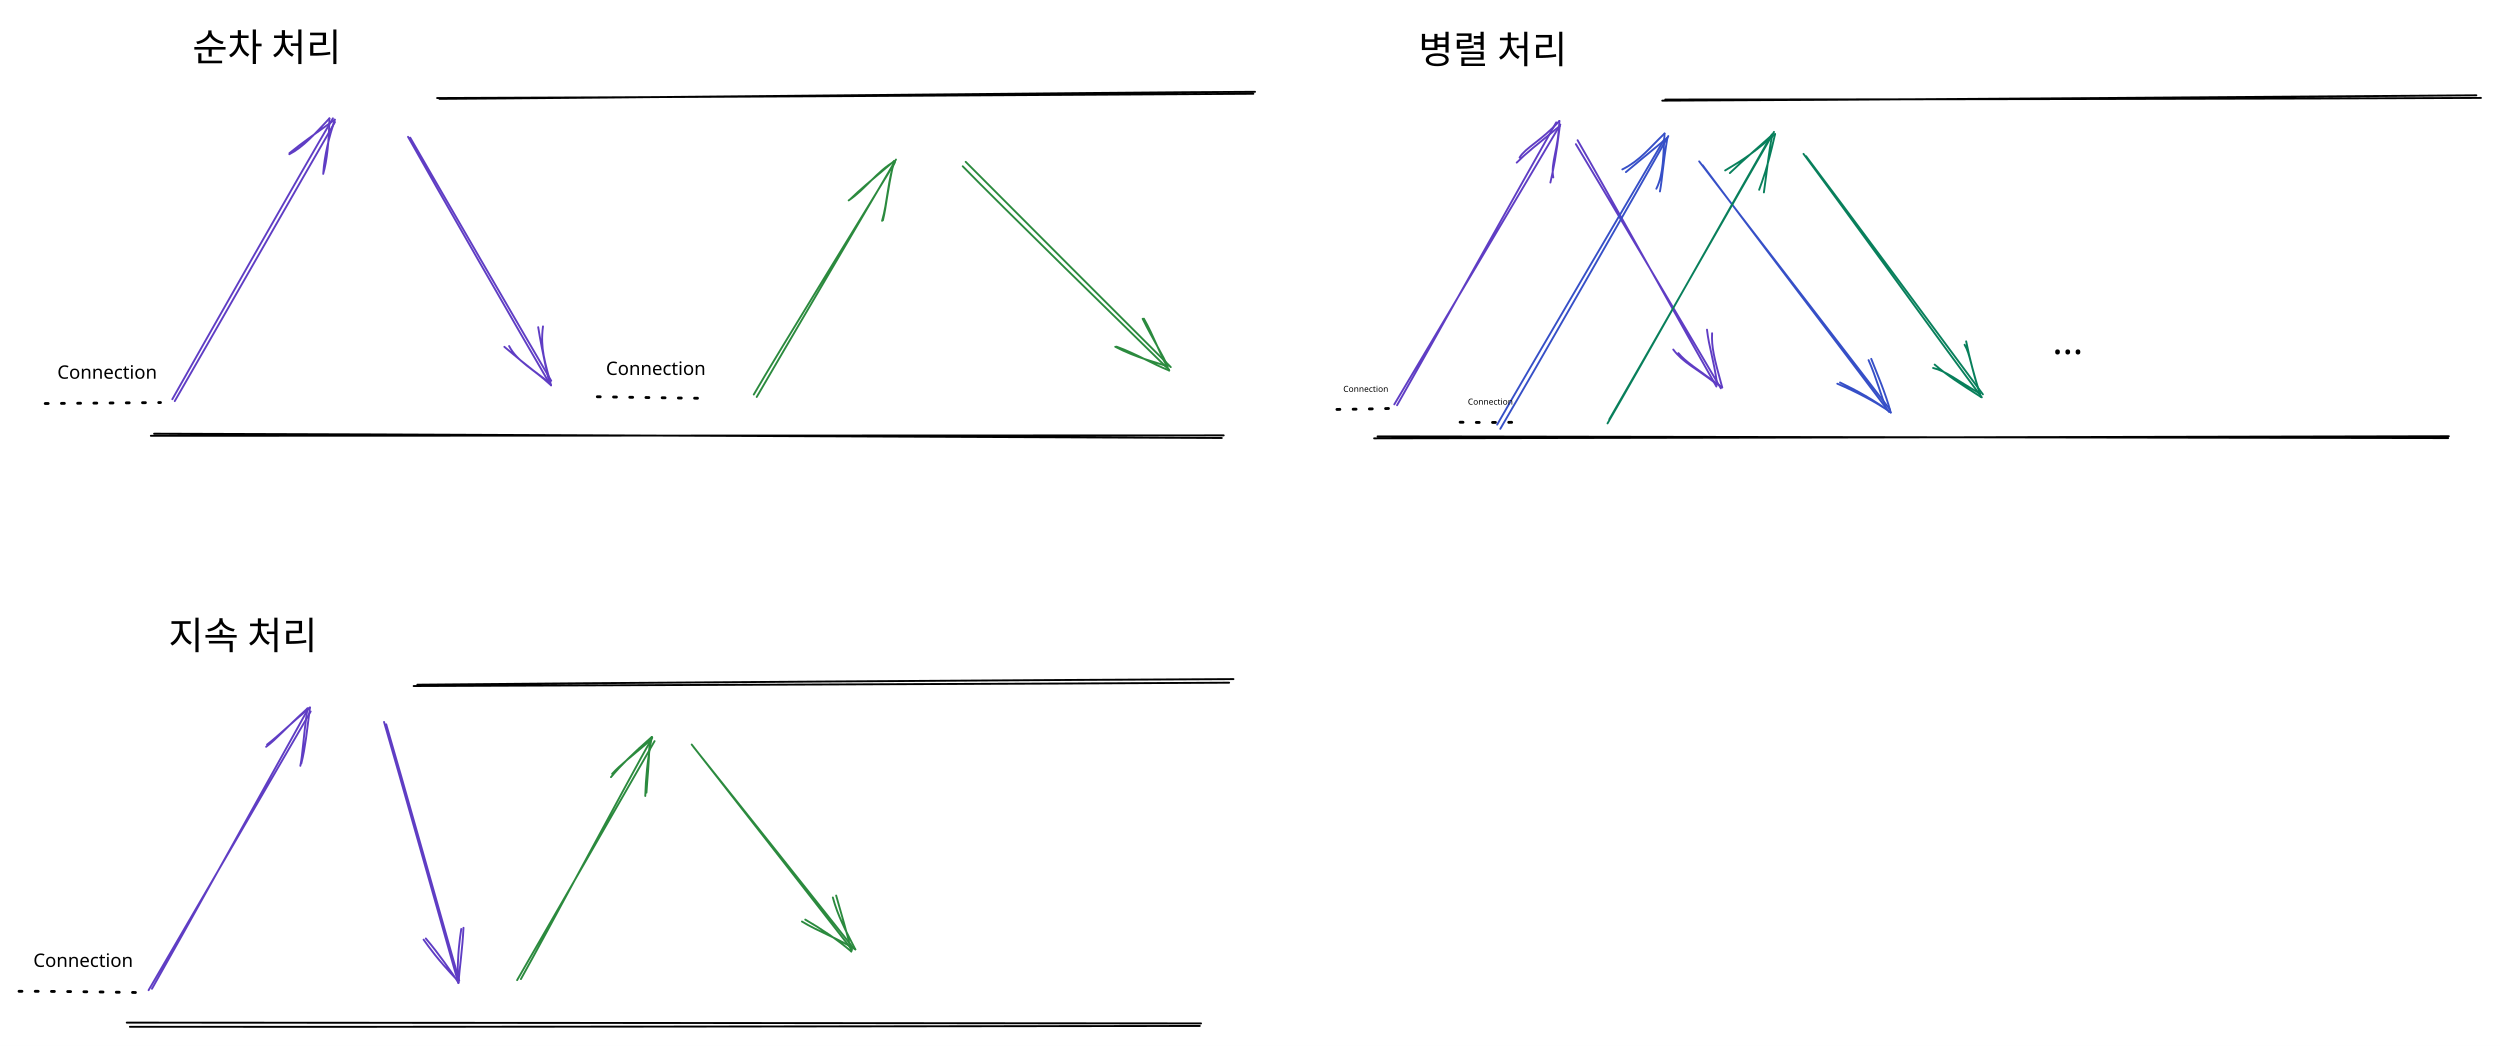
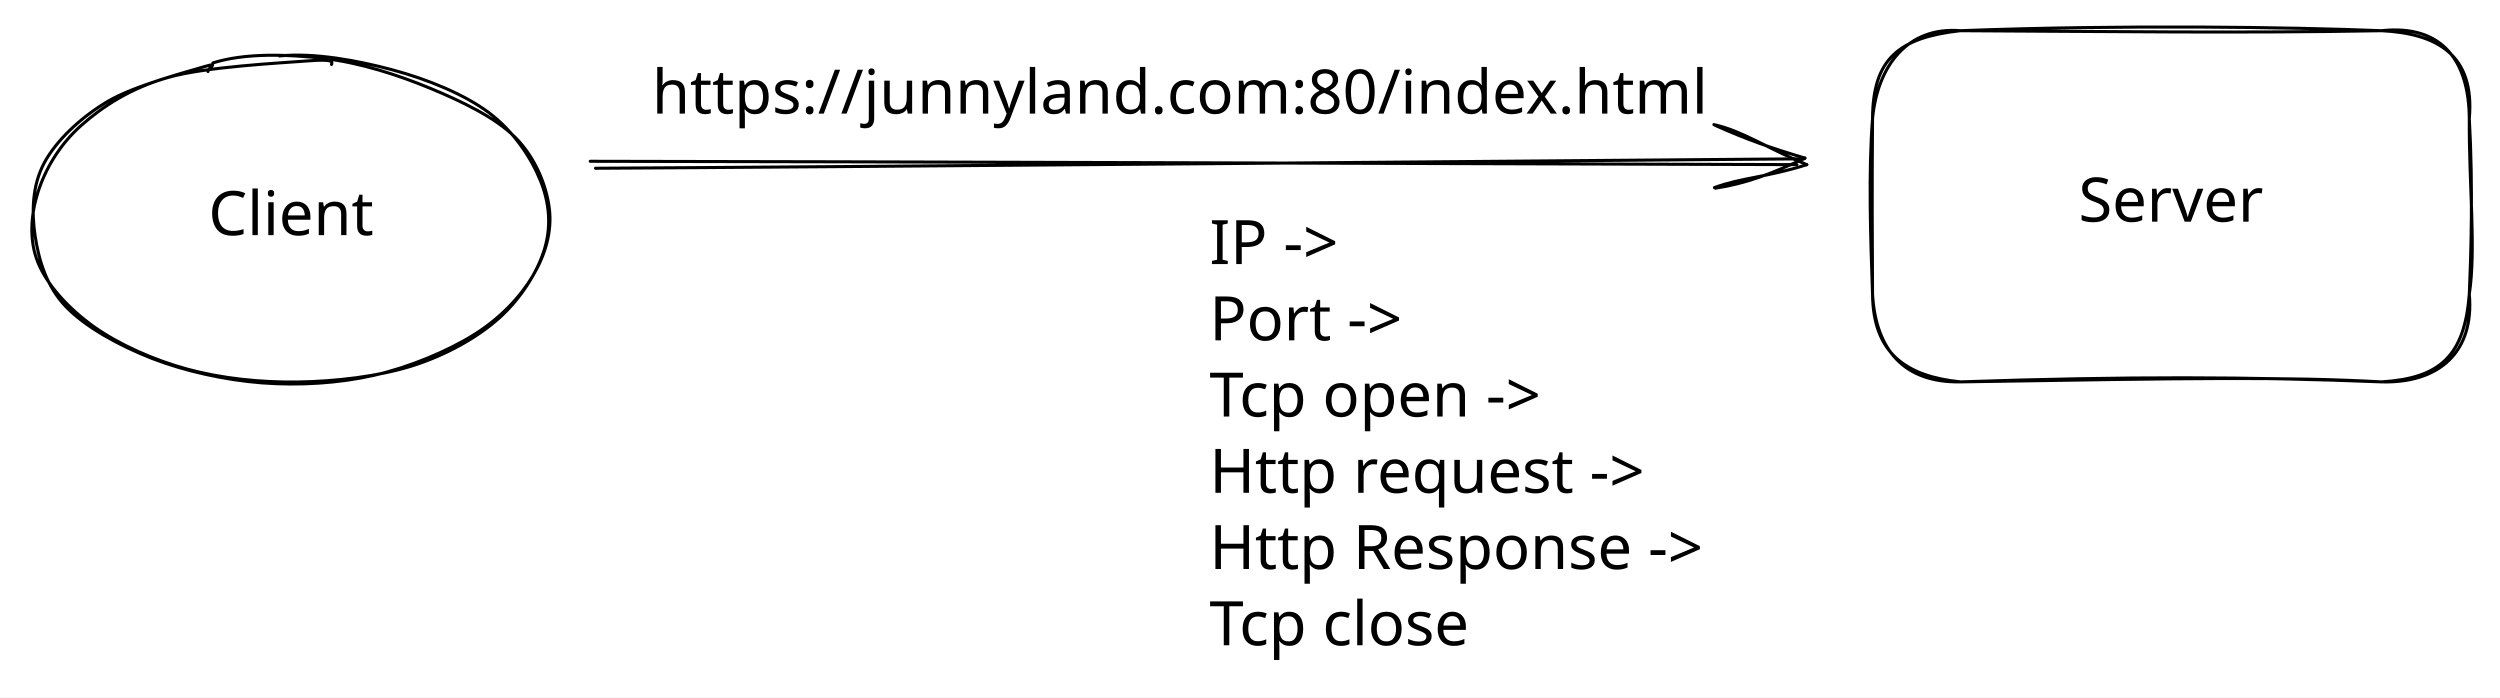
- <svg xmlns="http://www.w3.org/2000/svg" version="1.1" viewBox="0 0 1310.76 548.393" width="1310.76" height="548.393">
+ <svg xmlns="http://www.w3.org/2000/svg" version="1.1" viewBox="0 0 814.4 227.2" width="814.4" height="227.2">
  
-   eyJ2ZXJzaW9uIjoiMSIsImVuY29kaW5nIjoiYnN0cmluZyIsImNvbXByZXNzZWQiOnRydWUsImVuY29kZWQiOiJ4nO1dS3PbyFx1MDAxMb77V6i011x1MDAxMDvT896brLf1pClZj9SWiuJbpFx1MDAwMJpcdTAwMDQpUVuuyimVS1x1MDAwZbnlkENOSVx1MDAwZXtIJT9r/SPSXHUwMDAzSVx1MDAwNEBcdTAwMTIySZFcIuRcYnbZXHUwMDEy3sD01/11zzeDX94tLS37vWZp+ael5dJtId+oXHUwMDE1W/mb5d/Z9d1Sq13zXFzcXHUwMDA0we9tr9MqXHUwMDA0e1Z9v9n+6cdcdTAwMWbzzaZTqfmXnld3XG7e9f1hpUbpuuT6bdzx9/j70tIvwb+RXHUwMDBi5Vst7/5cdTAwMWHB6vA6Qlxyrtz33OCSlDCuXHUwMDE5XHUwMDE4Qft71NpreCm/VMTN5XyjXVxut9hVy9vXXHUwMDE3q2trvVx1MDAxM3O+f6VcdTAwMGJcdTAwMTWQ1fIxXHUwMDBir1quNVx1MDAxYTm/17h/oHyh2mmVwq1tv+XVSye1ol+1V1x1MDAxZljfP67t4Vx1MDAwYlx1MDAwYo9qeZ1K1S2127FjvGa+UPN7wVOQ/tq8W1x0zlx1MDAxMa65xd+YXHUwMDAwR1x1MDAxM0KoZpRcYi5Nf6s9nlPiSNxKJL5cdTAwMGZBhVx1MDAxY7ivVa/htex9/UCCJbyzy3yhXsHbc4v9ffxW3m038y1sq3C/m4cnXHUwMDE2kiZcXKlaqlWqfuzG26WgXHUwMDExqOBKS0502Ir2ks3tYmBcdTAwMGI/R1+TW3x4TY/GXHUwMDExmlx1MDAwNzys+Vx1MDAxMt683X89YlbhqTrNYv7eXHUwMDA0qFSKKMUlZZz3tzdqblx1MDAxZDe6nUYjXFznXHUwMDE16iOspu3nW/77mlusuZXBQ0puMWFLI9/2V73r65qPt3Ho1Vxcf3CP4Lwr1uSrpXxxxJlcdTAwMTO3Ne3pQlx1MDAxY9kl/GkpbIDgl/7PP/9u5N6JLTpw9Lvo/1x1MDAwZm0wPoKlTkQwYleBXHUwMDAwPj6C6Unhdv9cXK70pMrWM5nPmcbqppd6XHUwMDA0y9D67Fx1MDAxMcyAXHUwMDAzXHUwMDE20Vx1MDAwMERcdTAwMTFGQSSCVpRZscCnXHUwMDA3reaOkJxcdMJcYlPEsLAt+qClXFw66FWUoID7KcXYXHUwMDEwijkxXHUwMDFjfS1ccre8Ylx1MDAxNEdu7CEubVx1MDAwN6a1285cdTAwMTJW+7S1e+CVxO6x+nR3sFx1MDAwM8shJJbLXqFcdTAwMTNcdTAwMTiBI4TBttNCXHUwMDFhSYSAyD6VfNPuQVx1MDAxZK5cdTAwMDVcdTAwMDAwbYzQSumhR38x9zFcYsyZepBE87JLZtiyZuVTKDWDa/tORVx1MDAwMuVcbptlfKdS9C/a3eZa5ep642qzuOpC5+xcdTAwMWHS7lS4VoFcdTAwMTPhoIBLXHUwMDA0aMzFgGCO9eyMoItcdTAwMTVK0/m5XHUwMDE4xVx1MDAxZFx0QjLCqdFcdTAwMTjqQydcdTAwMTG6XHUwMDE4MFx1MDAwZVxiwTTjjFx1MDAxM6AqdENcdTAwMGYuhluSXHUwMDAwYN54QjqBntjIdlx1MDAxOW7eWeFcXJHBlY8wl1JjSJIytOtvoTyzt6vOj2+v7878bOdsL9vqnZRbaUe5lMZcdTAwMTHGoFx1MDAwZlx1MDAxNVpcdTAwMTimwse9J1x1MDAxMuOSf7jUeVZ6XHUwMDA2yMGhlshjXHUwMDA2XHUwMDAyXGZcYuvHvCjIhVx1MDAxM/hcdTAwMWKOYVx1MDAwZr0wi7ylXHUwMDA3XHUwMDFlYVx1MDAxOFJcdTAwMWZhePhcdTAwMTRvKE9cdTAwMTXKk1rZLpnhXHUwMDA2nl04T8xcdTAwMTFcdTAwMTRnyCBcYlx1MDAxZFx1MDAxZuf+TqWrr883673D+opbq223XHUwMDFix9m041xcKeNQxLmgVFE9XHUwMDAwc5DKYbhcdTAwMTH5lZFcXEesd9Ywp+SeVFx1MDAwMMJEaLSA8GlCnCfv84BzJINSUcxs3mCeSpgnt+DorTODuYTBtY8w5+hRXHUwMDAw7Tyk9d+CObnU3uGpXHUwMDE29e5R86jShE+nLPsh7TBcdTAwMTdcdTAwMDRcdTAwMWOpXHUwMDAwXHUwMDE0wexRk0jAXHUwMDBlcM5wK67HvJIwTrVOJu3PLeZh1uBo61tcdTAwMTnTmJ9SXHUwMDE4Uc1cdTAwMWIoXHUwMDBlRatcdTAwMTSlR6hcdTAwMTmke9Hk4uWBLlx1MDAxONGRXHUwMDAy0uzrXHUwMDAyn/Ktq4LeP2f7mTt507o6O/cu6Oi6XHUwMDAwtqhcdTAwMDFC0fNgXHUwMDEz85DmLEVcblx1MDAwM7aBOZWcS8x2zNCjf1x1MDAwN2XFZNuyS2bIrCZ0L9jCpVHeRdLBlX3nYriSfJKOXHUwMDAynXePL9h6u7R+XfTr9Vx1MDAxZC9LbnIzdi5FzzbkTL2L5kFPXHUwMDAx11x1MDAxYXS0qjhZrvBcXN9cImlCypLcT1x1MDAwMJRwpdGRhFx1MDAwZv5GXHUwMDE5Ulx1MDAwM+ikXHUwMDA2XHUwMDFkOHgs9PqlW39cdTAwMTR6RVwietGNMEKixedvofeAXHUwMDFjn7rlg/ftzM3N2nmn87F42TLpRy9cdTAwMDLUsnx8XqVccolwpVx1MDAwML6KONyyMs4pJ/KJLoNnU1x1MDAwM+NgVMU8XHUwMDFkXGZcdTAwMTip1ShmXHUwMDAwQbKCSaDGZD7egfFIXHKMXHUwMDEwQVx1MDAxYTBcdTAwMDGgY1x1MDAxNvwyyC17rp+r3dnWwMdGK9dikOzYXTby17VGL9a0gSHju1xc9Vxct1TwrVx1MDAxNUdeebtcdTAwMTSEqZ+WdOKbsidYadQqblx1MDAxMNRK5Tgs/Foh3+hv9r1muLWAN5THs7e2h2DvtWqVmptvXHUwMDFjXHLf3FSoVImEXHUwMDFkk1FcZu9qXHUwMDAyVD7No9KKSqZY4Py4IFIzMVBmp1x1MDAwNoIyO1x1MDAxNSB0gNq5wdKMKLmBXHUwMDE5xFx1MDAxZFgyXGZcdTAwMDJdyMxw13fwYbxcdTAwMWQzXHSLmdh9Vtjf8uUxWsyD2UdQXHIktvZcdCB//dPfvv77X0tf//PX3/7x60gsXHUwMDAzxFx1MDAwZZo3eOM39CR+k1NuI1x1MDAwN9f2K2toJkRcdTAwMTk5Pis+aO+ZdveouCN771v5otl8f766nvaUXHUwMDFiXHUwMDFklWMwXHUwMDExkdxcblxySFx1MDAwNFx1MDAxOPfyXHUwMDE56ihNKNE2QeCRnC1cdTAwMWT6XHUwMDE5g8HexuK3inlcbnnxy+hngCT2dStQQllGODaEz9pru+VOdnNF7559PL7cOFmTnW7aIYx7XGKHXCKGuVx1MDAwNMqEXHUwMDE4kMAxRDhDXGZTbkNcdTAwMDY2iFx1MDAxYbizlMlpbFx1MDAwNylIIVx1MDAxNlpcdTAwMWXXXCLK3WZfNSuf3LWP1EfYzZPcVi1L6pdbmbtcdTAwMDQ1XHJIJFBEXHUwMDEwLjFrUFx1MDAxMVxyyUPVTDj4tig3mmghxdBzf1x1MDAxZkX5RUlpwCRm3kBs7lx1MDAwMoyP3/m2cbS2py5uXHUwMDBmXHUwMDBlTlx1MDAwZVbzK9XTo6xcXN1Iv38x2lGYzVx1MDAxOFxuXHUwMDFhQ65cZoFxr6WRjkD/XHUwMDAyVu5FTFx1MDAwNDaplNLgXHUwMDE5MGF5o1xmaVx1MDAwNfqCpDRMJSvpsbmoVpyGe3xcdTAwMGLnOz3f29JmvZkrl93GancvXHUwMDA3JvViXHUwMDFhSkSAc2mMQren41x1MDAxNTYk2uPSXGImebmgnkEjlKM4MVZCQSVcdTAwMDEyqsQmqFx1MDAwM1pKRq1EXHUwMDE4lI50+j/0smspXHUwMDE0XHUwMDAyPSRDi6BcdTAwMTGMsXl2vrVcdTAwMGU/377P0DPz+epk80Z4p1x1MDAxYt1cdTAwMTMzikZcdTAwMTBHXHUwMDBixIxcdTAwMDFOgt61aJ/2XHUwMDAzjVBcdTAwMGVQjW/dcJD4V3+3otwk67JLZtiwZuVhuEpW+uONXGJcdTAwMDClxmdcdTAwMTK7XHUwMDFmSnSrxUy9lfnUvj4ye9ctc5l6XHUwMDBmg6bn2LqoQTcjOIt7XHUwMDE4q+NcdTAwMTmz2PBcXFx1MDAwZoOExvYlKC2ZQlI9UseDocZmr5hSoalcdTAwMTBcdTAwMWVxd1x1MDAwZsVcdTAwMDd0hYxcdFjs4Fx1MDAxZIW3XHUwMDEx+sc3Jlx1MDAxMdkhsZHtMtS8MyNcdTAwMTKMXHUwMDBmru0nXGZSMakmqChmLzq9fX5RaWx3M/6xylx1MDAxNsnt2lX6Qc6Fw9EsbX9cdTAwMGXhYqCnXHUwMDBlXHUwMDE4czA0XHUwMDFijvyOSKFlslxc7/kqXHUwMDFl6YBCN4MvXHUwMDFk/6jwSlx1MDAxMVx1MDAxMY/tvTBEc65AjlLxXHUwMDAwXHUwMDExXHUwMDAykcZgkX3vglOhw/Axe1wioXqV6oXbuMiUd1x1MDAwZo91Yf/sbrMmx1HxyFxiP1x1MDAxZq3i0XSBTGKeMp5cdTAwMDTjsktm2K4m9C9JMlx1MDAxZZZcXO7USlOlXHUwMDE0jO9fzo1307zOXHUwMDFmXHUwMDFkZaunp3CRL3RV7jr1fY5ghCOs1tfyVSaYXHUwMDFhXHUwMDFjPshcdTAwMWTcQFx1MDAxOWYpTFx1MDAxMvT8c3MwU0h5KDBcdTAwMDRcdTAwMDeQt5E8KcT0Syh5XHUwMDE4S1x1MDAxZZvHmFwiXHUwMDFjXHUwMDA0XHUwMDFkX+b79KjMtFwimFx1MDAxMbCFXHUwMDA2xFx1MDAwMaNokINSPFx1MDAwNUGlgVx1MDAwYlBcYuFIXHUwMDFkXCKVWlx1MDAxZcyog8L7y0hcbp5cdTAwMWXhXHUwMDFks8DJJVx1MDAwNW9CoUdjnrFQXGJ4olKISqRcdTAwMDfoXHUwMDE06Phh+2myllbQU0KlTf41KENcdTAwMThcdE9yr1x1MDAxNGJB0CYguCSg51xi+jGVQlx1MDAxY+FcdTAwMDBykk7I6UH9dJ5cdTAwMTezsCl0QlPnXHUwMDBlU+mEfvvvX377+68p0lx0xW9oKtLNdTJ8XHUwMDE1YZLq6NDsb8F3r3d+dFIsyla1vq82L9u0ud4kqYevUcxRwKlcdTAwMTJSXHUwMDE5Slx1MDAwNmp3XGY5uaaMIIOx9T1Nk3tcdTAwMDeei187fEKgL0GAMq5cdIwloMd70zJKrFx1MDAxNqIpYJFcdTAwMDFcXG+s+3FJbNCBo59Fu1x1MDAwNU0syylClS1ojM+6n1ZvpFx1MDAxN8HSMcowTplEpOp4XHUwMDA0Zlo4RtjBxIKjS4M5SuhcdTAwMDFcdTAwMWNBOFx1MDAxM8L28VpQjCjMYYpPXHUwMDA1XHUwMDFhXHUwMDA0IN0ziNyh8jvY6YGkllx1MDAxM82JMX2IflpcdTAwMTlcdTAwMTYzwSl499Ryo0iI5lx1MDAwZaeAoUgy9NBcblwi9v485k1cdTAwMDdb4mXD97jUOzF2J0t8KVx1MDAwMzunilx1MDAxOF+k/+Fo+/auXHUwMDA0rZXNzt5OO3fSdfnpa2DezDiEa6OoQFxcU1x1MDAxNUc+J1x1MDAxNo/A0Fx1MDAxMIlhTOpkXHUwMDA1z1wiYjdcdTAwMWGfkUTBQitmmlx1MDAxMfJ6u9lee+yG5Jq31VxiYXY9fsf505KJ9EKYg2M1UVxmqYrV6lx1MDAwZtJvcCSXwDn6alxyZI5D42dcdTAwMTK8rUyZXHUwMDExjFYvXHUwMDEzvJ+WY8VscIrgjawpUvp/XHUwMDBi3lNcdTAwMDTvZNFcZk+U5XGjpTSRXHUwMDBlyDGG2Fx1MDAxZH/eaX9cXFnzyptcdTAwMWKHmVW+3XXL6e9Op8JhRoOU0upv47VyXHUwMDFiuzVcdTAwMDYnaahg3MTk9IPA16osLqdcdTAwMDf+TFR5SEDwKYiGhar7jcKg9Wqj+fepjiOJ+TnDIFx1MDAxM/SLjVxydLpVzNX2Wnf17OXRxoXOdnpXn9Ovm1x1MDAwMWpcdTAwMTDoXFzZXHUwMDE5vYSgJKzZ3qvjuFx1MDAwM6CZwP2oXHUwMDEyZo5It/PvgpBW5IuxQ7OROnuMWFx1MDAxOMMx9nFKMJZcdTAwMGbPiotcdFx1MDAwNYazxVxucFx1MDAwNdFUvl7ePl95XFxSK9tluH1nxOWTk3FcdTAwMGVcdTAwMWGvp9j4hXS9dZQ7vWuUO73Kxua1blc2qlx1MDAxN+kvpFNMlJ6Yh4abXHUwMDE3moeGjlx1MDAxOJ03YqZcblx1MDAwNcgvXGadXGLGU89UIShy4Klq5FP1VTmOM5o169iu82bJ9jami5o0MrZ1XGJPXHUwMDE4wDGIqPH7lXdEa2eduJU7elgt9DZWu92D3KyndZr97PGcOHZqPFwi7UTitlx1MDAxMlx1MDAxMcOTotoxiDaKXHUwMDA0Q9h5O+eGp2lcdTAwMDawczuWMTaCcFx1MDAwMTFSaFx1MDAxYemNf20x8rWPX6dcIpH4UjtaR1x1MDAwMZ2gQL3WyopbOCjunm/vmzWeK7i5YupcdTAwMDeY4st1OOa3Wlx1MDAwYqnsMNI4glx0seNLMVx1MDAxN6Hc7mBcdTAwMDbuK23D10kwlEfwRWa4XHUwMDE203P9XHUwMDFhXHUwMDA0keu9g931NX7se9s5X+r6YeFjwvj12NcgyLc/XHUwMDA3XHUwMDAxw8/+fTDuRY1hZzRRvoJcdTAwMDRfSz7JPPGHWu2v7H9w226PS4+ysnZrfto9XGZcdTAwMGZGXHUwMDE1S4VvwlA7XHUwMDEzVZwkXGJpZ/ZGXHUwMDE3I0FcdTAwMDDBXHUwMDFje24uhinHcEFcclXMfqsqMq1f6GJcdTAwMTiaXHQ+kmEghFW4R6Rw9y5GXHUwMDEzbWvFfKGZtZZKvl41y1xccZ7YyHZcdTAwMTlu3lnBXHUwMDFjeLKyXHUwMDFjKFF2XFz3+DgvVo7F2fvm+n4m97l7fHKzmst8Pkk7zlx1MDAwNbdFMommySTBeFx1MDAxMp+pQlx1MDAxYT5mLpCO70FcdTAwMDBXdpDLQpNcdTAwMDOt+XSdW98/zFx1MDAxN/U5XGJIXHUwMDFlSG7nbqCcwVx1MDAwNPPE39G62jzb7NUzeS+/xVqHXHUwMDFmXHUwMDBmL9JcdTAwMGVzyUSQMCDNZkApi8NcXGCwp8pcdTAwMTgpgEpcdTAwMDNqfjBHQpcwvWXkc1x1MDAxMFwiSFwi0dUrXHUwMDEzXHUwMDE0/Fx1MDAwNmHOOFx1MDAxMjBcdTAwMWFcdTAwMWQpsVx1MDAwMJhcdTAwMWJg5lxy5iP3Tmxku1xmN+/sonnydFx1MDAxMUxqXHUwMDAwyifQnFdvdldcdTAwMWE3p9srZPtutXp052slimmHOTfEIUZjiqLtXFycYqDvW3Dq3I8g15xcdTAwMWIh5qd5mc3nIIRhdlZgs1DaPqvCwPdW7JvzV1x1MDAxOZK6w6hMrv5haNNM0lx0vsuw/2G1cdxb39t1944qhU51c7OVP0x9h1x1MDAxOD6jg6k3vnmrfoKh5JxcdTAwMTA7XHUwMDFjlFiOhSRLzG9kyXgjwzBWXHUwMDFiXCJcdTAwMTDMXHUwMDEzwHj6XHUwMDBlMVx0RE3VgT3dJM///MPXP/45RYO34jf0JMRcdTAwMTJnTIi01NDX01x1MDAxMMmcjFx1MDAwZrDK8dlm16U3XHUwMDE1cfMxe7JNWlt3dCv1XHUwMDAwXHUwMDAzXHJcdTAwMGWyYSmI4lxuM5H4fFx0ysq/JSbFdlx1MDAxZVlMXHUwMDFlUvXlXHUwMDEz9I9cdTAwMTRcdTAwMDEn2FtcdTAwMGZZXG6D5kvMl8AhMUJcbs5cdTAwMTUnMMlX0Z7stkgtfpFcdTAwMDcjXHUwMDA20FNpzVx1MDAxOY+qg4OyliaOsnNcdTAwMDQjYVx1MDAwMKpcInlDKudLwFx1MDAxME5cdTAwMDNcdTAwMDXmzOJn39JGSL+f7lx1MDAxMI1Z4Fx1MDAxNEOrp2bT/2/zJbx7eI/L+WYz5+Nb7LtpbP1a8eFVhOdcXO7WSjfvh83zh3Kw2LNcdTAwMDaOxEK2XHUwMDE0+Pwv7778XHUwMDBmaUto4CJ9
+   eyJ2ZXJzaW9uIjoiMSIsImVuY29kaW5nIjoiYnN0cmluZyIsImNvbXByZXNzZWQiOnRydWUsImVuY29kZWQiOiJ4nNVYWVPbSFx1MDAxMH7nV7ic10SZ++Bhq4JcdTAwMTNcdTAwMTZysGBIgNpNpVx1MDAxNGmwXHUwMDE1y5JcIo1cdTAwMDEnxX/flmysw1x1MDAwN3ZcYizrXHUwMDA3kObsafXX39fzc6vVattxYtrbrba59tww8FP3qv08b780aVx1MDAxNsRcdTAwMTF0keI9i0epV4zsW5tk2y9fukni9Fx1MDAwMvs1jlx1MDAwN45cdTAwMTdcdTAwMGYn00xohiayXHUwMDE5XGb8XHUwMDFi3lutn8Xfykap8axcdTAwMWL1QlNMKLrKvTCmzdaDOCr2xZpcYow5l3w2XCLIXsN+1vjQfeGGmSl78qa2t5dejY/+/PbpbG+nw0663Ot6f5XbXlx1MDAwNGF4bMfh5FSu11x1MDAxZqVcdTAwMTWjMpvGXHUwMDAzc1x1MDAxYfi2n+/eaJ/Ny2LwWjkrjUe9fmSyrDYnTlxcL7DjvFxyoVnrxFx1MDAwYtutsuW6cFx1MDAwMSaOQlxiI61cdTAwMDQlXG6TWXe+XHUwMDAww8xcdTAwMTFcYn5cdTAwMDIjyjFcdTAwMTdccsM6cVx1MDAxOKe5Yc9Q8StN++p6g1x1MDAxZdhcdTAwMTf5szE2daMscVP4YuW4q9sja+ZQrbWgVCqNXHUwMDA0KVx1MDAxZN83Qa9vXHUwMDBiYydjNFVaMMWoKs0xxXchiFHOhEJy1pNcdTAwMWKR7PtFjHyuei7yp567XHKaMmzotOWmPE4+/k0z3KohV4mEXHUwMDFmnfFZd4TentOOXHUwMDFmf3EvXrz3j7qzI9fi003T+Ko967l5vnjd2+HWXFzb+kKTXHUwMDFktbd7OjDBt7PvX33c93el6X5cdTAwMThUlp0+ledcdTAwMWYlvjtcdGUspESSIE0kKT9+XHUwMDE4RFx1MDAwM+iMRmFYtsXeoIz+rYq9c7Cr2VlBnF6GN02IYFx1MDAxMmxYXHUwMDFibouP/OThJpWTXHUwMDAzRUNuIZIyVodcdTAwMWJXOVx1MDAxOFx1MDAxMaKIY8mlejC4XHQ2XHUwMDBmL1wi5uGklVx1MDAwMlsrefJuONViZlx1MDAwZTcrQ1x1MDAxMMCrNlxiwfJjx5E9XHUwMDBlfpjC5FrrrjtcZsJx7XtcdTAwMTWxXHT+OTYpXHUwMDA0YdWFmYE9i+yvaqNfhUEvKlI8nKI6XHUwMDA15ttcdTAwMDCYbDZgXHUwMDE4+H6VazwwwYU10/11KFwiToNeXHUwMDEwueFJ3cKVSDNhXHUwMDE4JNlCeiNL0YY5xVxmQfTpteFcdTAwMTZcdTAwMDaX6W5cdTAwMWanb1x1MDAwN2/2+j0/XHUwMDFk+Wd7nadcdTAwMGU3XHUwMDBl5CaBL5SE1KKFUnW0XHUwMDEx6jBAXHUwMDExYUBzNcb57eQmdEGjVFxiXHUwMDAyTEvlXCJyQ3zZmClcdTAwMWGxQEJcdTAwMDNS2P3IjfzfyG3n3Y76XHUwMDEwjob70Xfz/vK8e/jJXHL3NyM3pUBcdTAwMTn8Z+SGXHRcdTAwMDdu01xmr89ui8/81OE2XHLzebVYwE1Qh0AnXHUwMDAzocFcdTAwMDQk+1x1MDAwN4NbZeNV5MZybkOYb4Cme3BcdTAwMWLCXG5tXHUwMDEwgffjtk5cdTAwMTjUPPNcYtx2XHUwMDA3QTS5bWrhSqBN8seiwo0uL9xcdTAwMDTlmmuyPrOtTmhPXHUwMDE0akJcdTAwMGKnirRG2cZljffkw1FcdTAwMWLVZNlWM+yhJvQwXHUwMDEyXHUwMDE0K03pJtj7JSZbXHUwMDBlSVxmZaSu1IlcdTAwMWJAMrNuaneCyFx1MDAwZqJe3bDphcQ6iChA7I1yK18gh0I5q7iEylx1MDAxNXFCUOmY3DVuklstXHUwMDFkJJCSmCmtpVKazZ3eRP7dVq3WoFx1MDAxNauQXHUwMDAzwkhyqFMgnDhcdTAwMDdcbiVzRlx1MDAxMVaPQj5nU+hmtlx1MDAxM1x1MDAwZoeBXHUwMDA151x1MDAxZsZBZJtOLrz5Kod637h+s1x1MDAxN85U7WvmhCRfsa5ZyqdWXHUwMDE5ecXL7Pnz84Wjl8dyY/pW9f+mMoEtz11cXFxiRaFcdTAwMGUuR9yVvOghPTjQbz56X8bvz/f93aNUu6dPPXlJzFx1MDAwYiWAIdIlos07J5DlXHUwMDFjvkJcdTAwMWVzvK6Df3fuYqVdpVCY092EQ1x1MDAwMcw0epxcIlhRjDeRqvdcdTAwMTNcbrfXq99GUTRcdTAwMGXdyM8vV7dcdTAwMTV6XHR5xFxcO307XGY3Ulx1MDAxMaG5sCs0hI2TZVx1MDAwMqJ2xKZaWMfMX1x1MDAwMiOtyL9cdTAwMDZcdTAwMWFBtIOY2ES0n71cdTAwMGXp4fnox9HpO0OSg4OPeufkydfIXG6UxIpcdTAwMWFZNq6HXHUwMDFmsEhWXHUwMDBi0IgrV1x1MDAxNFM4apB3Wm6mXHUwMDFkflx1MDAxOY5YYFxig0eD4/5h68VcdTAwMWatf6LDOLWTp1x1MDAxMy9pxYmJJm97gINWar6PTGYrLV2TJXGUmXKKXHUwMDE3xtVLoSpyXHUwMDE5eVTo/uYjTVC+NeXwtpskx1x1MDAxNj7ZTPBAMFx1MDAwNP7U76Vd7cvAXFztzFx1MDAwN+Szi+KXr1pkjlx1MDAxY6OmXHUwMDEwmzdbN/9cdTAwMDJEeq3xIn0=
  <defs>
    <style class="style-fonts">
      @font-face {
        font-family: "Virgil";
        src: url("https://unpkg.com/@excalidraw/excalidraw@0.14.2/dist/excalidraw-assets/Virgil.woff2");
      }
      @font-face {
        font-family: "Cascadia";
        src: url("https://unpkg.com/@excalidraw/excalidraw@0.14.2/dist/excalidraw-assets/Cascadia.woff2");
      }
    </style>
  </defs>
-   <rect x="0" y="0" width="1310.76" height="548.393" fill="#ffffff" />
+   <rect x="0" y="0" width="814.4" height="227.2" fill="#ffffff" />
+   <g stroke-linecap="round" transform="translate(610.0001 10) rotate(0 97.19998 57.2)">
+     <path d="M28.6 0 M28.6 0 C76.98 0.24, 121.03 0.84, 165.8 0 M28.6 0 C82.32 -2, 136.16 -1.17, 165.8 0 M165.8 0 C183.88 0.91, 196.24 7.78, 194.4 28.6 M165.8 0 C185.84 -2.16, 194.26 10.15, 194.4 28.6 M194.4 28.6 C194.24 50.13, 196.65 70.99, 194.4 85.8 M194.4 28.6 C195.67 51.2, 194.91 74.25, 194.4 85.8 M194.4 85.8 C192.83 105.86, 184.98 113.25, 165.8 114.4 M194.4 85.8 C196.1 104.54, 184.7 114.93, 165.8 114.4 M165.8 114.4 C122.69 112.69, 83.08 112.56, 28.6 114.4 M165.8 114.4 C134.39 112.71, 104.4 113.17, 28.6 114.4 M28.6 114.4 C11.35 112.62, 0.15 105.44, 0 85.8 M28.6 114.4 C10.22 114.73, 1.01 103.9, 0 85.8 M0 85.8 C-0.67 66.87, -1.36 46.24, 0 28.6 M0 85.8 C-0.1 68.76, -0.2 52.22, 0 28.6 M0 28.6 C1.65 11.28, 11.53 -1.38, 28.6 0 M0 28.6 C0.1 9.26, 8.4 2.27, 28.6 0" stroke="#000000" stroke-width="1" fill="none" />
+   </g>
+   <g transform="translate(675.2001 54.2) rotate(0 32 13)">
+     <text x="32" y="18" font-family="Virgil, Segoe UI Emoji" font-size="20px" fill="#000000" text-anchor="middle" style="white-space: pre;" direction="ltr">Server</text>
+   </g>
+   <g stroke-linecap="round" transform="translate(10 18.80002) rotate(0 84.80002 52.80002)">
+     <path d="M81.01 -0.58 C92.43 -1.71, 106.63 0.92, 118.01 4 C129.39 7.08, 141.28 11.93, 149.28 17.92 C157.28 23.91, 163 32.55, 166.01 39.96 C169.02 47.38, 169.63 54.9, 167.35 62.42 C165.06 69.94, 159.5 78.75, 152.3 85.08 C145.09 91.42, 135 97, 124.11 100.43 C113.22 103.85, 99.13 105.47, 86.95 105.64 C74.78 105.81, 62.12 104.46, 51.06 101.46 C40 98.46, 28.69 93.38, 20.58 87.62 C12.48 81.86, 5.47 74.21, 2.44 66.9 C-0.6 59.6, 0.01 51.3, 2.37 43.81 C4.72 36.33, 9.48 28.2, 16.56 21.97 C23.64 15.74, 32.58 9.9, 44.85 6.41 C57.13 2.92, 81.37 1.74, 90.23 1.04 C99.09 0.34, 98.17 1.42, 98 2.2 M59.35 1.7 C69.8 -1.6, 83.68 -1.14, 95.48 0.24 C107.27 1.61, 119.72 5.65, 130.12 9.95 C140.53 14.25, 151.45 19.52, 157.92 26.03 C164.38 32.55, 167.99 41.55, 168.94 49.04 C169.89 56.54, 167.69 64.15, 163.61 71.01 C159.54 77.86, 153.11 84.78, 144.48 90.19 C135.86 95.59, 123.39 100.82, 111.87 103.45 C100.36 106.07, 87.45 106.84, 75.39 105.93 C63.33 105.01, 50.17 102.1, 39.51 97.95 C28.84 93.8, 17.76 87.69, 11.41 81.04 C5.07 74.39, 2.62 65.82, 1.44 58.03 C0.27 50.24, 0.49 41.58, 4.39 34.31 C8.28 27.03, 16.11 19.62, 24.83 14.38 C33.54 9.14, 51.18 4.52, 56.67 2.88 C62.16 1.23, 57.17 3.63, 57.76 4.51" stroke="#000000" stroke-width="1" fill="none" />
+   </g>
+   <g transform="translate(66.80002 58.60004) rotate(0 28 13)">
+     <text x="28" y="18" font-family="Virgil, Segoe UI Emoji" font-size="20px" fill="#000000" text-anchor="middle" style="white-space: pre;" direction="ltr">Client</text>
+   </g>
  <g stroke-linecap="round">
-     <g transform="translate(80.09178 228.6) rotate(0 280.8 0)">
-       <path d="M-0.99 -0.11 C92.48 -0.15, 467.74 -0.26, 561.49 -0.33 M0.7 -1.21 C93.93 -1.08, 467.15 0.74, 560.49 1.04" stroke="#000000" stroke-width="1" fill="none" />
+     <g transform="translate(193.2001 53.19998) rotate(0 196.4 0)">
+       <path d="M-0.92 -0.66 C64.51 -0.6, 326.71 0.22, 392.14 0.43 M0.79 1.61 C66.66 1.3, 328.97 -0.96, 394.5 -1.47" stroke="#000000" stroke-width="1" fill="none" />
+     </g>
+     <g transform="translate(193.2001 53.19998) rotate(0 196.4 0)">
+       <path d="M365.29 7.91 C374.41 4.58, 382 4.66, 395.38 0.45 M365.61 8.11 C375.49 6.58, 383.85 3.47, 394.77 -1.7" stroke="#000000" stroke-width="1" fill="none" />
+     </g>
+     <g transform="translate(193.2001 53.19998) rotate(0 196.4 0)">
+       <path d="M365.12 -12.61 C374.3 -10.6, 381.93 -5.18, 395.38 0.45 M365.44 -12.41 C375.57 -7.86, 383.99 -4.89, 394.77 -1.7" stroke="#000000" stroke-width="1" fill="none" />
    </g>
  </g>
  <mask />
-   <g stroke-linecap="round">
-     <g transform="translate(91.29176 210.2) rotate(0 42.28218 -73.23488)">
-       <path d="M0.33 0.11 C14.39 -24.17, 70.12 -121.75, 84.32 -146.19 M-0.95 -0.88 C12.93 -25.49, 68.87 -124.11, 83.25 -148.16" stroke="#5f3dc4" stroke-width="1" fill="none" />
-     </g>
-     <g transform="translate(91.29176 210.2) rotate(0 42.28218 -73.23488)">
-       <path d="M78.16 -119.03 C80.15 -125.75, 81.18 -135.98, 81.42 -148.13 M78.22 -119.63 C78.82 -128.73, 81.22 -138.19, 84.22 -147.46" stroke="#5f3dc4" stroke-width="1" fill="none" />
-     </g>
-     <g transform="translate(91.29176 210.2) rotate(0 42.28218 -73.23488)">
-       <path d="M60.41 -129.33 C67.64 -133.02, 73.95 -140.2, 81.42 -148.13 M60.47 -129.92 C67.3 -135.5, 75.85 -141.4, 84.22 -147.46" stroke="#5f3dc4" stroke-width="1" fill="none" />
-     </g>
+   <g transform="translate(212.4 18.99997) rotate(0 170 12.5)">
+     <text x="0" y="18" font-family="Virgil, Segoe UI Emoji" font-size="20px" fill="#000000" text-anchor="start" style="white-space: pre;" direction="ltr">https://junnyland.com:80/index.html</text>
  </g>
-   <mask />
-   <g stroke-linecap="round">
-     <g transform="translate(214.4918 71.00002) rotate(0 37.31282 64.62769)">
-       <path d="M0.59 1.17 C12.96 22.78, 61.97 107.3, 74.51 128.64 M-0.56 0.74 C11.62 22.58, 60.8 108.23, 73.51 129.86" stroke="#5f3dc4" stroke-width="1" fill="none" />
-     </g>
-     <g transform="translate(214.4918 71.00002) rotate(0 37.31282 64.62769)">
-       <path d="M52.44 110.43 C56.73 118.7, 65.08 122.29, 74.43 131.02 M49.94 110.84 C54.83 114.79, 59.88 119.52, 73.5 129.58" stroke="#5f3dc4" stroke-width="1" fill="none" />
-     </g>
-     <g transform="translate(214.4918 71.00002) rotate(0 37.31282 64.62769)">
-       <path d="M70.2 100.13 C68.67 111.82, 71.3 118.72, 74.43 131.02 M67.69 100.54 C68.69 106.78, 69.93 113.72, 73.5 129.58" stroke="#5f3dc4" stroke-width="1" fill="none" />
-     </g>
-   </g>
-   <mask />
-   <g stroke-linecap="round">
-     <g transform="translate(396.8917 208.6) rotate(0 36.0932 -62.51526)">
-       <path d="M-0.15 -0.46 C11.93 -21.32, 60.65 -104.04, 72.87 -124.95 M-1.69 -1.74 C10.25 -22.41, 59.85 -102.82, 72.28 -123.37" stroke="#2b8a3e" stroke-width="1" fill="none" />
-     </g>
-     <g transform="translate(396.8917 208.6) rotate(0 36.0932 -62.51526)">
-       <path d="M65.58 -92.82 C68.4 -102.15, 68.77 -115.27, 72.24 -124.07 M66.03 -93.11 C67.95 -101.06, 67.96 -106.61, 71.79 -124.07" stroke="#2b8a3e" stroke-width="1" fill="none" />
-     </g>
-     <g transform="translate(396.8917 208.6) rotate(0 36.0932 -62.51526)">
-       <path d="M48.07 -103.52 C56.73 -109.27, 62.93 -118.83, 72.24 -124.07 M48.52 -103.8 C54.35 -109.46, 58.25 -112.64, 71.79 -124.07" stroke="#2b8a3e" stroke-width="1" fill="none" />
-     </g>
-   </g>
-   <mask />
-   <g stroke-linecap="round">
-     <g transform="translate(506.4917 85.39998) rotate(0 53.60001 53.60001)">
-       <path d="M-0.18 -0.55 C17.54 17.3, 89.32 89.1, 107.35 107.07 M-1.74 1.78 C15.75 19.83, 88.25 90.73, 106.48 108.54" stroke="#2b8a3e" stroke-width="1" fill="none" />
-     </g>
-     <g transform="translate(506.4917 85.39998) rotate(0 53.60001 53.60001)">
-       <path d="M78.24 96.41 C89.39 102.25, 100.22 104.7, 105.65 106.71 M78.9 96.35 C89.13 100.03, 98 105.55, 106.52 108.85" stroke="#2b8a3e" stroke-width="1" fill="none" />
-     </g>
-     <g transform="translate(506.4917 85.39998) rotate(0 53.60001 53.60001)">
-       <path d="M92.6 81.74 C98.25 93.17, 103.58 101.24, 105.65 106.71 M93.25 81.68 C98.35 90.55, 102.06 101.34, 106.52 108.85" stroke="#2b8a3e" stroke-width="1" fill="none" />
-     </g>
-   </g>
-   <mask />
-   <g stroke-linecap="round">
-     <g transform="translate(229.964 50.68584) rotate(0 213.9372 -0.8000031)">
-       <path d="M0.44 1.15 C71.61 0.83, 356.84 -2.29, 428.04 -2.56 M-0.78 0.71 C70.14 0.56, 355.92 -1.04, 427.17 -1.52" stroke="#000000" stroke-width="1" fill="none" />
-     </g>
-   </g>
-   <mask />
-   <g stroke-linecap="round">
-     <g transform="translate(312.0918 208.6) rotate(0 30.79999 0)">
-       <path d="M1.1 -0.58 C11.25 -0.47, 50.22 0.27, 60.41 0.25" stroke="#000000" stroke-width="1.5" fill="none" stroke-dasharray="1.5 7" />
-     </g>
-   </g>
-   <mask />
-   <g transform="translate(317.6917 188.4) rotate(0 24.88796 6.099991)">
-     <text x="0" y="8.2" font-family="Virgil, Segoe UI Emoji" font-size="9.76px" fill="#000000" text-anchor="start" style="white-space: pre;" direction="ltr">Connection</text>
-   </g>
-   <g transform="translate(100.8917 10) rotate(0 46 14.5)">
-     <text x="0" y="22" font-family="Virgil, Segoe UI Emoji" font-size="20px" fill="#000000" text-anchor="start" style="white-space: pre;" direction="ltr">순차 처리</text>
-   </g>
-   <g stroke-linecap="round">
-     <g transform="translate(721.2306 229.7801) rotate(0 280.8 0)">
-       <path d="M-0.77 0.05 C93.17 -0.05, 469.09 -0.86, 562.7 -1.06 M1.03 -0.98 C94.99 -0.91, 468.6 -0.17, 562.33 -0.08" stroke="#000000" stroke-width="1" fill="none" />
-     </g>
-   </g>
-   <mask />
-   <g stroke-linecap="round">
-     <g transform="translate(732.4306 211.3801) rotate(0 42.28218 -73.23488)">
-       <path d="M0.05 1.1 C14.05 -23.31, 69.61 -122.77, 83.5 -147.22 M-1.39 0.63 C13.01 -23.57, 71.15 -121.4, 85.66 -146.07" stroke="#5f3dc4" stroke-width="1" fill="none" />
-     </g>
-     <g transform="translate(732.4306 211.3801) rotate(0 42.28218 -73.23488)">
-       <path d="M81.96 -118.36 C80.5 -126.16, 84.67 -132.84, 85.15 -147.96 M80.45 -115.67 C82.07 -123.03, 83.4 -128.89, 85.38 -145.34" stroke="#5f3dc4" stroke-width="1" fill="none" />
-     </g>
-     <g transform="translate(732.4306 211.3801) rotate(0 42.28218 -73.23488)">
-       <path d="M64.3 -128.8 C67.33 -133.91, 76.07 -137.89, 85.15 -147.96 M62.79 -126.12 C67.9 -131.26, 72.79 -135.02, 85.38 -145.34" stroke="#5f3dc4" stroke-width="1" fill="none" />
-     </g>
-   </g>
-   <mask />
-   <g stroke-linecap="round">
-     <g transform="translate(826.0306 74.58011) rotate(0 37.31282 64.62769)">
-       <path d="M1.1 -1.06 C13.54 20.28, 61.47 106.47, 73.88 128.08 M0.21 1 C13.11 22.43, 63.69 107.56, 76.2 129.01" stroke="#5f3dc4" stroke-width="1" fill="none" />
-     </g>
-     <g transform="translate(826.0306 74.58011) rotate(0 37.31282 64.62769)">
-       <path d="M51.27 108.68 C56.56 115.72, 62.96 118.22, 74.31 127.04 M53.96 110.56 C57.79 115.16, 63.28 118.49, 76.93 128.53" stroke="#5f3dc4" stroke-width="1" fill="none" />
-     </g>
-     <g transform="translate(826.0306 74.58011) rotate(0 37.31282 64.62769)">
-       <path d="M68.95 98.26 C70.07 107.92, 72.3 112.87, 74.31 127.04 M71.63 100.14 C71.27 107.23, 72.63 113, 76.93 128.53" stroke="#5f3dc4" stroke-width="1" fill="none" />
-     </g>
-   </g>
-   <mask />
-   <g stroke-linecap="round">
-     <g transform="translate(786.0305 223.3801) rotate(0 43.87048 -75.64332)">
-       <path d="M-1.06 -0.75 C13.36 -26, 71.87 -125.25, 86.57 -150.39 M0.58 1.47 C15.35 -23.59, 74.42 -126.72, 88.67 -152.04" stroke="#364fc7" stroke-width="1" fill="none" />
-     </g>
-     <g transform="translate(786.0305 223.3801) rotate(0 43.87048 -75.64332)">
-       <path d="M82.4 -124.42 C86.4 -132.42, 85.92 -142.27, 86.7 -153.37 M84.28 -123 C85.57 -129.92, 85.63 -135.68, 88.19 -151.16" stroke="#364fc7" stroke-width="1" fill="none" />
-     </g>
-     <g transform="translate(786.0305 223.3801) rotate(0 43.87048 -75.64332)">
-       <path d="M64.56 -134.56 C74.07 -139.32, 79.01 -146.1, 86.7 -153.37 M66.44 -133.15 C71.96 -137.84, 76.21 -141.21, 88.19 -151.16" stroke="#364fc7" stroke-width="1" fill="none" />
-     </g>
-   </g>
-   <mask />
-   <g stroke-linecap="round">
-     <g transform="translate(891.6306 85.78009) rotate(0 49.19999 64.80001)">
-       <path d="M-0.75 -1.17 C15.62 20.5, 82.82 107.38, 99.3 128.99 M1.06 0.83 C17.25 22.75, 82.8 108.81, 98.82 130.21" stroke="#364fc7" stroke-width="1" fill="none" />
-     </g>
-     <g transform="translate(891.6306 85.78009) rotate(0 49.19999 64.80001)">
-       <path d="M71.68 115.4 C82.34 119.94, 91.32 124.86, 97.5 128.91 M73.1 114.75 C81.68 118.87, 91.24 124.09, 99.7 130.51" stroke="#364fc7" stroke-width="1" fill="none" />
-     </g>
-     <g transform="translate(891.6306 85.78009) rotate(0 49.19999 64.80001)">
-       <path d="M88.06 103.03 C92.19 112.3, 94.77 122.07, 97.5 128.91 M89.47 102.37 C92.74 110.71, 96.86 120.03, 99.7 130.51" stroke="#364fc7" stroke-width="1" fill="none" />
-     </g>
-   </g>
-   <mask />
-   <g stroke-linecap="round">
-     <g transform="translate(872.7029 51.86593) rotate(0 213.1372 -0.7999954)">
-       <path d="M-1.17 0.9 C69.95 0.71, 354.61 -1.29, 425.66 -1.9 M0.41 0.32 C72.03 0.37, 356.89 -0.13, 428.06 -0.53" stroke="#000000" stroke-width="1" fill="none" />
-     </g>
-   </g>
-   <mask />
-   <g stroke-linecap="round">
-     <g transform="translate(22.83073 212.1801) rotate(0 30.79999 0)">
-       <path d="M0.9 -0.61 C11.24 -0.6, 51.38 -1.1, 61.3 -1.13" stroke="#000000" stroke-width="1.5" fill="none" stroke-dasharray="1.5 7" />
-     </g>
-   </g>
-   <mask />
-   <g transform="translate(30.03062 190.3801) rotate(0 24.88796 6.099991)">
-     <text x="0" y="8.2" font-family="Virgil, Segoe UI Emoji" font-size="9.76px" fill="#000000" text-anchor="start" style="white-space: pre;" direction="ltr">Connection</text>
-   </g>
-   <g transform="translate(743.6306 11.18009) rotate(0 46 14.5)">
-     <text x="0" y="22" font-family="Virgil, Segoe UI Emoji" font-size="20px" fill="#000000" text-anchor="start" style="white-space: pre;" direction="ltr">병렬 처리</text>
-   </g>
-   <g stroke-linecap="round">
-     <g transform="translate(701.0159 213.813) rotate(0 13.92508 0)">
-       <path d="M-0.04 0.85 C4.36 0.82, 22.92 0.55, 27.54 0.35" stroke="#000000" stroke-width="1.5" fill="none" stroke-dasharray="1.5 7" />
-     </g>
-   </g>
-   <mask />
-   <g transform="translate(704.2711 203.957) rotate(0 11.25218 2.757887)">
-     <text x="0" y="1.516" font-family="Virgil, Segoe UI Emoji" font-size="4.413px" fill="#000000" text-anchor="start" style="white-space: pre;" direction="ltr">Connection</text>
-   </g>
-   <g stroke-linecap="round">
-     <g transform="translate(766.3407 220.5023) rotate(0 13.92508 0)">
-       <path d="M-0.79 0.86 C3.61 1.05, 21.79 1.03, 26.74 0.92" stroke="#000000" stroke-width="1.5" fill="none" stroke-dasharray="1.5 7" />
-     </g>
-   </g>
-   <mask />
-   <g transform="translate(769.5959 210.6462) rotate(0 11.25218 2.757887)">
-     <text x="0" y="1.516" font-family="Virgil, Segoe UI Emoji" font-size="4.413px" fill="#000000" text-anchor="start" style="white-space: pre;" direction="ltr">Connection</text>
-   </g>
-   <g stroke-linecap="round">
-     <g transform="translate(842.69 220.8831) rotate(0 43.87048 -75.64332)">
-       <path d="M1.05 -0.99 C15.8 -26.27, 72.96 -126.7, 87.42 -151.73 M0.14 1.11 C14.8 -24.01, 71.82 -125.28, 86.31 -150.42" stroke="#087f5b" stroke-width="1" fill="none" />
-     </g>
-     <g transform="translate(842.69 220.8831) rotate(0 43.87048 -75.64332)">
-       <path d="M79.64 -121.38 C81.6 -126.96, 83.64 -131.57, 87.99 -150.56 M82.12 -120 C83.81 -131.56, 84.66 -141.29, 86.53 -150.2" stroke="#087f5b" stroke-width="1" fill="none" />
-     </g>
-     <g transform="translate(842.69 220.8831) rotate(0 43.87048 -75.64332)">
-       <path d="M61.81 -131.52 C67.5 -135.14, 73.27 -137.63, 87.99 -150.56 M64.28 -130.14 C72.34 -137.91, 79.64 -143.97, 86.53 -150.2" stroke="#087f5b" stroke-width="1" fill="none" />
-     </g>
-   </g>
-   <mask />
-   <g stroke-linecap="round">
-     <g transform="translate(946.6865 82.22834) rotate(0 46.1128 62.2277)">
-       <path d="M0.24 -0.33 C15.81 20.29, 77.73 103.9, 92.95 124.53 M-1.1 -1.55 C14.43 19.21, 76.52 105.14, 92.38 126.1" stroke="#087f5b" stroke-width="1" fill="none" />
-     </g>
-     <g transform="translate(946.6865 82.22834) rotate(0 46.1128 62.2277)">
-       <path d="M66.84 110.7 C74.02 112.5, 78.61 116.81, 91.43 124.11 M67.66 108.92 C74.34 114.68, 81.38 119.22, 91.79 125.8" stroke="#087f5b" stroke-width="1" fill="none" />
-     </g>
-     <g transform="translate(946.6865 82.22834) rotate(0 46.1128 62.2277)">
-       <path d="M83.35 98.53 C86.39 103.48, 86.75 110.9, 91.43 124.11 M84.18 96.74 C86.05 106, 88.25 114.11, 91.79 125.8" stroke="#087f5b" stroke-width="1" fill="none" />
-     </g>
-   </g>
-   <mask />
-   <g transform="translate(1076.092 167.6) rotate(0 9 12.5)">
-     <text x="0" y="18" font-family="Virgil, Segoe UI Emoji" font-size="20px" fill="#000000" text-anchor="start" style="white-space: pre;" direction="ltr">...</text>
-   </g>
-   <g stroke-linecap="round">
-     <g transform="translate(67.51847 536.98) rotate(0 280.8 0)">
-       <path d="M-1.06 -0.81 C92.46 -0.83, 468.25 -0.45, 562.18 -0.4 M0.58 1.37 C93.91 1.55, 467.93 1.07, 561.54 0.93" stroke="#000000" stroke-width="1" fill="none" />
-     </g>
-   </g>
-   <mask />
-   <g stroke-linecap="round">
-     <g transform="translate(78.71845 518.58) rotate(0 42.28218 -73.23488)">
-       <path d="M-0.81 0.58 C13.26 -23.5, 70.02 -121.15, 84.16 -145.55 M0.96 -0.16 C14.87 -24.47, 69.33 -122.58, 83 -147.19" stroke="#5f3dc4" stroke-width="1" fill="none" />
-     </g>
-     <g transform="translate(78.71845 518.58) rotate(0 42.28218 -73.23488)">
-       <path d="M79.25 -118.23 C81.38 -126.54, 82.2 -135.24, 83.79 -147.62 M78.75 -117.06 C80.03 -123.51, 80.24 -131.12, 82.45 -147.12" stroke="#5f3dc4" stroke-width="1" fill="none" />
-     </g>
-     <g transform="translate(78.71845 518.58) rotate(0 42.28218 -73.23488)">
-       <path d="M61.31 -128.2 C68.29 -133.64, 74.05 -139.59, 83.79 -147.62 M60.81 -127.03 C66.32 -131.15, 70.68 -136.46, 82.45 -147.12" stroke="#5f3dc4" stroke-width="1" fill="none" />
-     </g>
-   </g>
-   <mask />
-   <g stroke-linecap="round">
-     <g transform="translate(201.9185 380.18) rotate(0 18.9726 67.25505)">
-       <path d="M0.58 -0.4 C7.24 22.07, 32.53 111.65, 38.86 134 M-0.57 -1.66 C6.1 21.04, 31.95 112.57, 38.4 135.27" stroke="#5f3dc4" stroke-width="1" fill="none" />
-     </g>
-     <g transform="translate(201.9185 380.18) rotate(0 18.9726 67.25505)">
-       <path d="M20.17 112.48 C23.54 117.06, 26.71 121.94, 37.97 133.89 M21.34 111.86 C28.47 120.27, 34.48 129.07, 38.47 135.03" stroke="#5f3dc4" stroke-width="1" fill="none" />
-     </g>
-     <g transform="translate(201.9185 380.18) rotate(0 18.9726 67.25505)">
-       <path d="M39.92 106.88 C39.07 112.75, 38.06 118.81, 37.97 133.89 M41.09 106.26 C40.59 116.93, 38.99 127.88, 38.47 135.03" stroke="#5f3dc4" stroke-width="1" fill="none" />
-     </g>
-   </g>
-   <mask />
-   <g stroke-linecap="round">
-     <g transform="translate(271.5184 512.98) rotate(0 36.0932 -62.51526)">
-       <path d="M-0.4 0.92 C11.68 -19.91, 59.72 -103.48, 71.68 -124.4 M1.59 0.36 C13.54 -20.87, 58.42 -105.02, 70.46 -126.19" stroke="#2b8a3e" stroke-width="1" fill="none" />
-     </g>
-     <g transform="translate(271.5184 512.98) rotate(0 36.0932 -62.51526)">
-       <path d="M67.42 -97.39 C67.87 -104.8, 68.65 -110.72, 69.08 -124.47 M66.8 -95.64 C67.09 -104.9, 67.8 -113.44, 70.22 -126.6" stroke="#2b8a3e" stroke-width="1" fill="none" />
-     </g>
-     <g transform="translate(271.5184 512.98) rotate(0 36.0932 -62.51526)">
-       <path d="M49.43 -107.26 C54.1 -112.32, 59.07 -115.95, 69.08 -124.47 M48.81 -105.52 C54.29 -112.04, 60.15 -117.76, 70.22 -126.6" stroke="#2b8a3e" stroke-width="1" fill="none" />
-     </g>
-   </g>
-   <mask />
-   <g stroke-linecap="round">
-     <g transform="translate(362.7184 392.1799) rotate(0 42.00001 52.80003)">
-       <path d="M0.92 -0.51 C14.93 17.02, 70.71 87.12, 84.63 104.76 M-0.06 -1.82 C13.8 15.87, 70.02 87.8, 84.02 105.86" stroke="#2b8a3e" stroke-width="1" fill="none" />
-     </g>
-     <g transform="translate(362.7184 392.1799) rotate(0 42.00001 52.80003)">
-       <path d="M57.75 90.98 C66.01 96.07, 75.83 99.46, 85.73 105.58 M59.49 89.96 C67.63 94.66, 76.39 100.51, 83.61 106.67" stroke="#2b8a3e" stroke-width="1" fill="none" />
-     </g>
-     <g transform="translate(362.7184 392.1799) rotate(0 42.00001 52.80003)">
-       <path d="M73.94 78.37 C76.52 87.98, 80.7 95.76, 85.73 105.58 M75.68 77.35 C78.27 86.58, 81.41 96.8, 83.61 106.67" stroke="#2b8a3e" stroke-width="1" fill="none" />
-     </g>
-   </g>
-   <mask />
-   <g stroke-linecap="round">
-     <g transform="translate(217.3907 359.0658) rotate(0 213.9372 -0.8000031)">
-       <path d="M-0.51 0.63 C70.73 0.29, 355.68 -0.62, 427.04 -1.13 M1.42 -0.08 C73.08 -0.86, 358.43 -2.76, 429.31 -3.01" stroke="#000000" stroke-width="1" fill="none" />
-     </g>
-   </g>
-   <mask />
-   <g transform="translate(88.3184 318.38) rotate(0 46 14.5)">
-     <text x="0" y="22" font-family="Virgil, Segoe UI Emoji" font-size="20px" fill="#000000" text-anchor="start" style="white-space: pre;" direction="ltr">지속 처리</text>
-   </g>
-   <g stroke-linecap="round">
-     <g transform="translate(10.25741 520.5601) rotate(0 30.79999 0)">
-       <path d="M-0.26 -0.83 C10.32 -0.93, 52.22 -0.41, 62.63 -0.17" stroke="#000000" stroke-width="1.5" fill="none" stroke-dasharray="1.5 7" />
-     </g>
-   </g>
-   <mask />
-   <g transform="translate(17.4573 498.7601) rotate(0 24.88796 6.099991)">
-     <text x="0" y="8.2" font-family="Virgil, Segoe UI Emoji" font-size="9.76px" fill="#000000" text-anchor="start" style="white-space: pre;" direction="ltr">Connection</text>
+   <g transform="translate(394 68.2001) rotate(0 90 74.5)">
+     <text x="0" y="17.833" font-family="Virgil, Segoe UI Emoji" font-size="20px" fill="#000000" text-anchor="start" style="white-space: pre;" direction="ltr">IP -&gt; </text>
+     <text x="0" y="42.667" font-family="Virgil, Segoe UI Emoji" font-size="20px" fill="#000000" text-anchor="start" style="white-space: pre;" direction="ltr">Port -&gt; </text>
+     <text x="0" y="67.5" font-family="Virgil, Segoe UI Emoji" font-size="20px" fill="#000000" text-anchor="start" style="white-space: pre;" direction="ltr">Tcp open -&gt; </text>
+     <text x="0" y="92.333" font-family="Virgil, Segoe UI Emoji" font-size="20px" fill="#000000" text-anchor="start" style="white-space: pre;" direction="ltr">Http request -&gt; </text>
+     <text x="0" y="117.167" font-family="Virgil, Segoe UI Emoji" font-size="20px" fill="#000000" text-anchor="start" style="white-space: pre;" direction="ltr">Http Response -&gt; </text>
+     <text x="0" y="142" font-family="Virgil, Segoe UI Emoji" font-size="20px" fill="#000000" text-anchor="start" style="white-space: pre;" direction="ltr">Tcp close</text>
  </g>
</svg>
